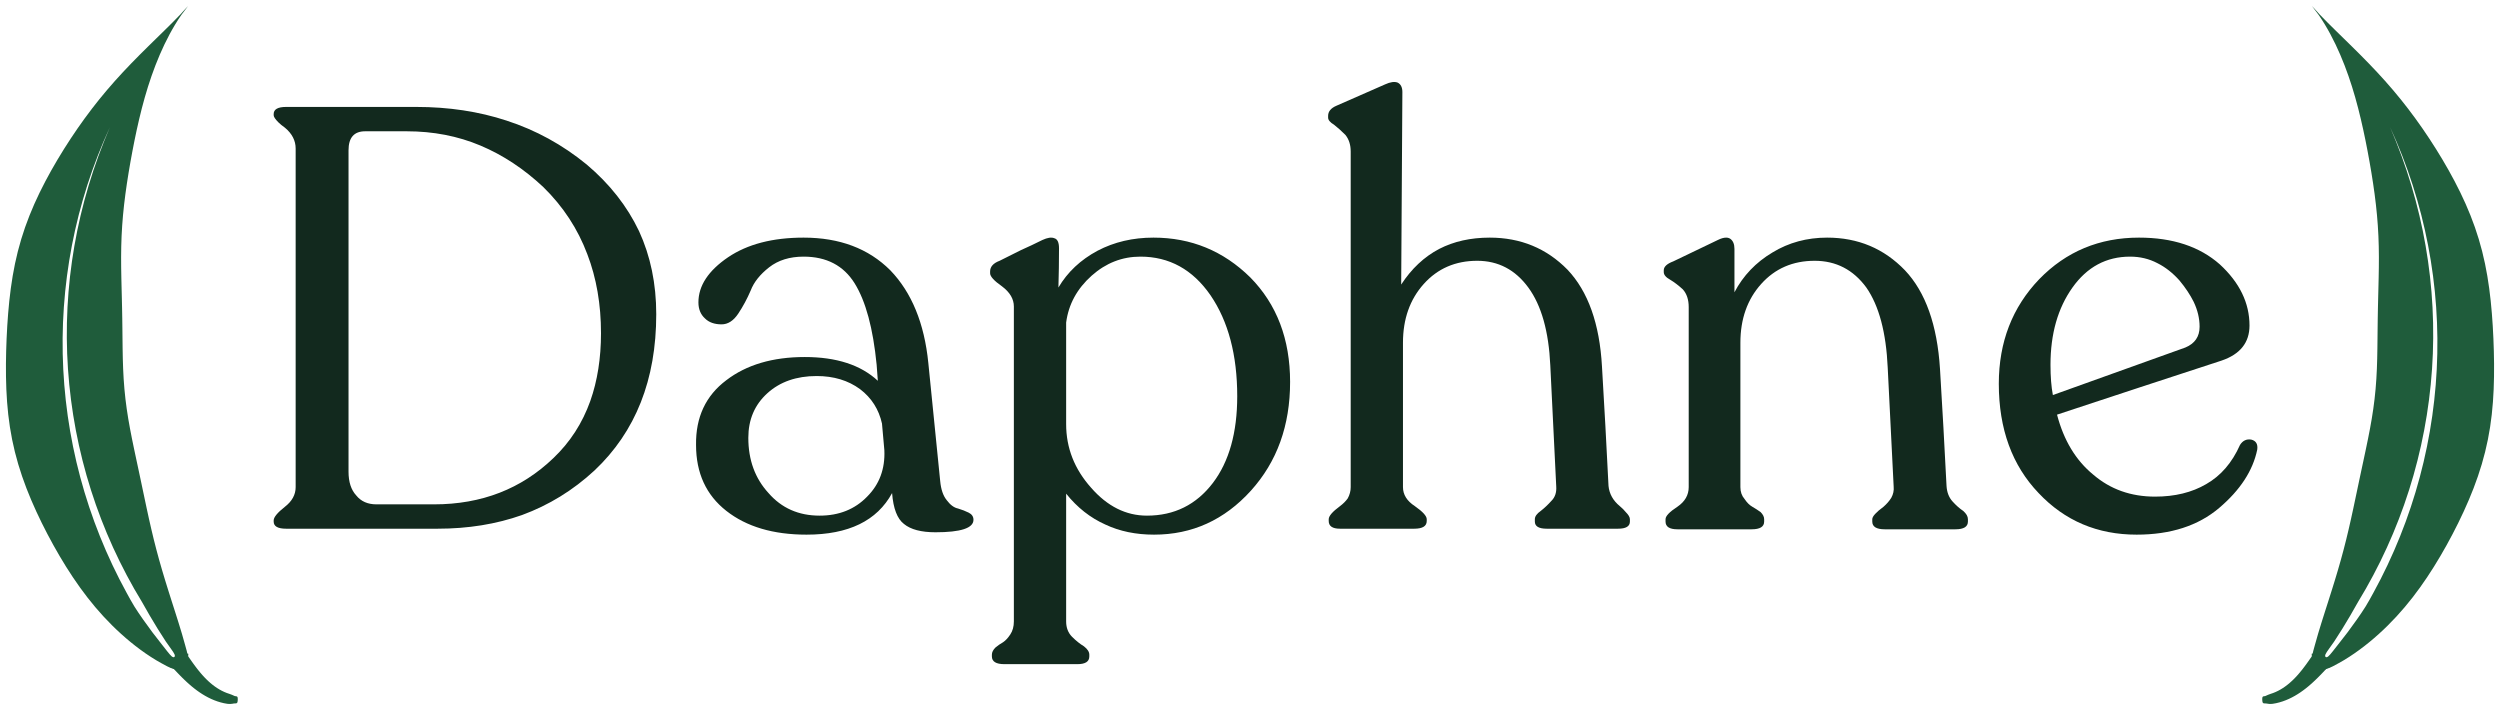
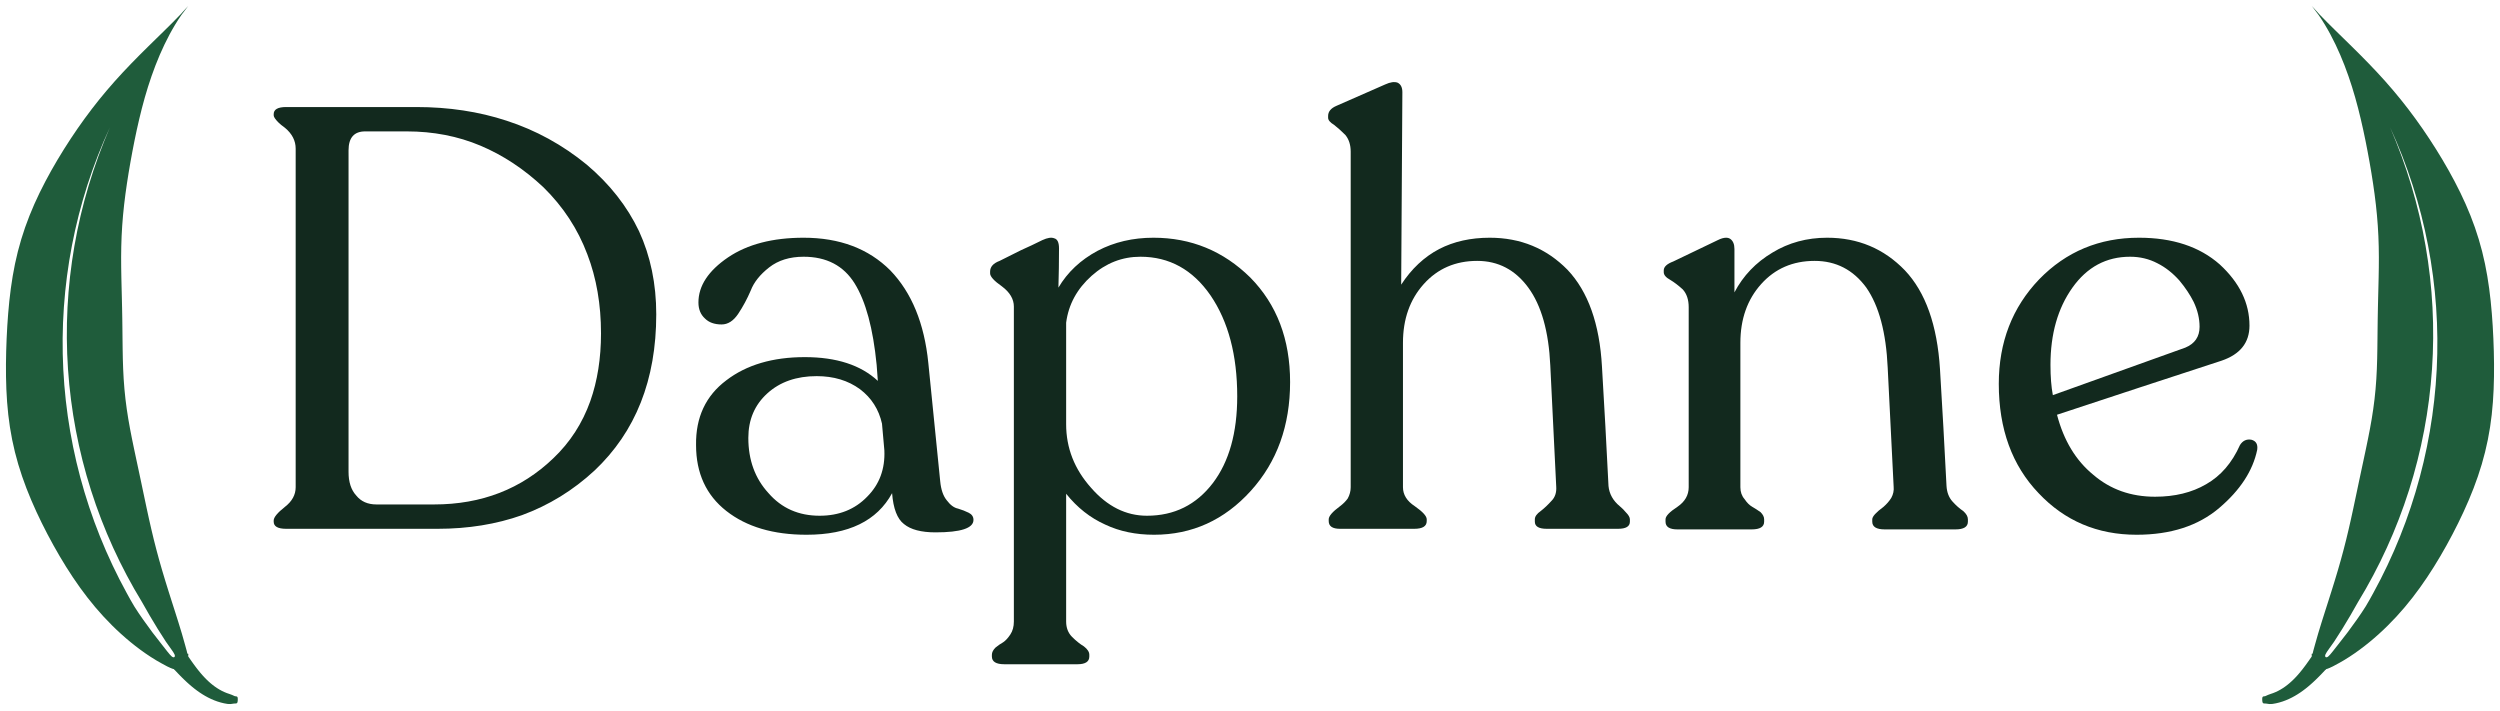
- <svg xmlns="http://www.w3.org/2000/svg" viewBox="-401.69 -890 4208.37 1188.14" role="img" aria-label="Daphne">
+ <svg xmlns="http://www.w3.org/2000/svg" viewBox="-401.73 -890.18 4208.46 1195.25" role="img" aria-label="Daphne">
  <g fill="#12291E">
    <path transform="translate(0 0)" d="M80.00 -710.00 Q190.00 -710.00 299.00 -710.00 Q381.00 -710.00 451.00 -687.00 Q525.00 -663.00 586.00 -613.00 Q644.00 -564.00 674.00 -501.00 Q703.00 -438.00 703.00 -361.00 Q703.00 -196.00 599.00 -98.00 Q545.00 -48.00 477.00 -23.00 Q412.00 -0.00 335.00 -0.00 Q208.00 -0.00 80.00 -0.00 Q59.00 -0.00 59.00 -12.00 Q59.00 -13.00 59.00 -14.00 Q59.00 -22.00 78.00 -37.00 Q96.00 -51.00 96.00 -70.00 Q96.00 -355.00 96.00 -640.00 Q96.00 -660.00 78.00 -675.00 Q71.00 -680.00 67.00 -684.00 Q59.00 -692.00 59.00 -696.00 Q59.00 -697.00 59.00 -698.00 Q59.00 -710.00 80.00 -710.00 Z M213.00 -669.00 Q185.00 -669.00 185.00 -637.00 Q185.00 -367.00 185.00 -96.00 Q185.00 -70.00 198.00 -56.00 Q210.00 -41.00 232.00 -41.00 Q281.00 -41.00 329.00 -41.00 Q449.00 -41.00 530.00 -119.00 Q572.00 -159.00 592.00 -215.00 Q610.00 -266.00 610.00 -329.00 Q610.00 -402.00 587.00 -462.00 Q563.00 -526.00 513.00 -575.00 Q464.00 -621.00 407.00 -645.00 Q350.00 -669.00 283.00 -669.00 Q248.00 -669.00 213.00 -669.00 Z" />
    <path transform="translate(733 0)" d="M218.00 -490.00 Q309.00 -490.00 364.00 -435.00 Q418.00 -379.00 428.00 -279.00 Q438.00 -180.00 448.00 -80.00 Q450.00 -59.00 459.00 -48.00 Q468.00 -36.00 478.00 -34.00 Q488.00 -31.00 496.00 -27.00 Q504.00 -23.00 504.00 -15.00 Q504.00 6.00 440.00 6.00 Q404.00 6.00 387.00 -8.00 Q370.00 -21.00 367.00 -60.00 Q329.00 10.00 223.00 10.00 Q139.00 10.00 88.00 -30.00 Q37.00 -70.00 37.00 -141.00 Q36.00 -211.00 88.00 -250.00 Q139.00 -289.00 220.00 -289.00 Q300.00 -289.00 343.00 -249.00 Q342.00 -263.00 341.00 -276.00 Q332.00 -368.00 304.00 -413.00 Q276.00 -458.00 218.00 -458.00 Q183.00 -458.00 160.00 -440.00 Q137.00 -422.00 129.00 -401.00 Q120.00 -380.00 108.00 -362.00 Q96.00 -344.00 80.00 -344.00 Q62.00 -344.00 52.00 -354.00 Q41.00 -364.00 41.00 -381.00 Q41.00 -423.00 91.00 -457.00 Q140.00 -490.00 218.00 -490.00 Z M240.00 -257.00 Q189.00 -257.00 157.00 -228.00 Q125.00 -199.00 125.00 -153.00 Q125.00 -97.00 159.00 -60.00 Q192.00 -22.00 245.00 -22.00 Q294.00 -22.00 325.00 -54.00 Q356.00 -85.00 354.00 -132.00 Q352.00 -155.00 350.00 -177.00 Q342.00 -213.00 313.00 -235.00 Q283.00 -257.00 240.00 -257.00 Z" />
    <path transform="translate(1233 0)" d="M120.00 -486.00 Q133.00 -492.00 140.00 -489.00 Q148.00 -487.00 148.00 -472.00 Q148.00 -439.00 147.00 -406.00 Q170.00 -445.00 213.00 -468.00 Q255.00 -490.00 307.00 -490.00 Q402.00 -490.00 470.00 -423.00 Q537.00 -355.00 537.00 -247.00 Q537.00 -137.00 471.00 -64.00 Q404.00 10.00 308.00 10.00 Q262.00 10.00 226.00 -7.00 Q188.00 -24.00 160.00 -59.00 Q160.00 48.00 160.00 156.00 Q160.00 172.00 170.00 182.00 Q180.00 192.00 190.00 198.00 Q199.00 205.00 199.00 212.00 Q199.00 213.00 199.00 215.00 Q199.00 228.00 179.00 228.00 Q118.00 228.00 56.00 228.00 Q35.00 228.00 35.00 215.00 Q35.00 213.00 35.00 212.00 Q35.00 206.00 41.00 200.00 Q47.00 195.00 54.00 191.00 Q60.00 187.00 66.00 178.00 Q72.00 169.00 72.00 156.00 Q72.00 -109.00 72.00 -374.00 Q72.00 -393.00 52.00 -408.00 Q32.00 -422.00 32.00 -430.00 Q32.00 -432.00 32.00 -433.00 Q32.00 -445.00 48.00 -451.00 Q66.00 -460.00 84.00 -469.00 Q102.00 -477.00 120.00 -486.00 Z M285.00 -458.00 Q239.00 -458.00 203.00 -426.00 Q166.00 -393.00 160.00 -347.00 Q160.00 -262.00 160.00 -176.00 Q160.00 -116.00 202.00 -69.00 Q243.00 -22.00 296.00 -22.00 Q365.00 -22.00 407.00 -77.00 Q448.00 -131.00 448.00 -223.00 Q448.00 -327.00 403.00 -393.00 Q358.00 -458.00 285.00 -458.00 Z" />
    <path transform="translate(1799 0)" d="M131.00 -748.00 Q144.00 -754.00 152.00 -751.00 Q160.00 -747.00 160.00 -735.00 Q159.00 -573.00 158.00 -411.00 Q184.00 -451.00 222.00 -471.00 Q259.00 -490.00 307.00 -490.00 Q385.00 -490.00 438.00 -436.00 Q490.00 -381.00 496.00 -273.00 Q502.00 -173.00 507.00 -72.00 Q509.00 -52.00 526.00 -38.00 Q532.00 -33.00 536.00 -28.00 Q543.00 -21.00 543.00 -16.00 Q543.00 -14.00 543.00 -12.00 Q543.00 -0.00 523.00 -0.00 Q463.00 -0.00 403.00 -0.00 Q383.00 -0.00 383.00 -12.00 Q383.00 -14.00 383.00 -16.00 Q383.00 -23.00 393.00 -30.00 Q402.00 -37.00 411.00 -47.00 Q420.00 -56.00 419.00 -71.00 Q414.00 -173.00 409.00 -275.00 Q405.00 -361.00 372.00 -406.00 Q339.00 -451.00 286.00 -451.00 Q231.00 -451.00 196.00 -412.00 Q161.00 -373.00 161.00 -313.00 Q161.00 -192.00 161.00 -70.00 Q161.00 -51.00 181.00 -38.00 Q201.00 -24.00 201.00 -16.00 Q201.00 -15.00 201.00 -13.00 Q201.00 -0.00 180.00 -0.00 Q118.00 -0.00 55.00 -0.00 Q36.00 -0.00 36.00 -13.00 Q36.00 -15.00 36.00 -16.00 Q36.00 -24.00 55.00 -38.00 Q63.00 -44.00 68.00 -51.00 Q73.00 -60.00 73.00 -70.00 Q73.00 -353.00 73.00 -635.00 Q73.00 -652.00 64.00 -663.00 Q54.00 -673.00 45.00 -680.00 Q35.00 -686.00 35.00 -692.00 Q35.00 -694.00 35.00 -695.00 Q35.00 -706.00 49.00 -712.00 Q90.00 -730.00 131.00 -748.00 Z" />
    <path transform="translate(2361 0)" d="M143.00 -490.00 Q147.00 -490.00 150.00 -488.00 Q157.00 -483.00 157.00 -471.00 Q157.00 -435.00 157.00 -398.00 Q179.00 -440.00 221.00 -465.00 Q262.00 -490.00 313.00 -490.00 Q391.00 -490.00 444.00 -435.00 Q496.00 -380.00 503.00 -269.00 Q509.00 -171.00 514.00 -72.00 Q515.00 -56.00 524.00 -46.00 Q533.00 -36.00 542.00 -30.00 Q550.00 -23.00 550.00 -16.00 Q550.00 -14.00 550.00 -12.00 Q550.00 1.00 529.00 1.00 Q470.00 1.00 410.00 1.00 Q389.00 1.00 389.00 -12.00 Q389.00 -14.00 389.00 -16.00 Q389.00 -23.00 408.00 -37.00 Q416.00 -44.00 421.00 -52.00 Q426.00 -61.00 425.00 -71.00 Q420.00 -171.00 415.00 -271.00 Q411.00 -360.00 379.00 -406.00 Q346.00 -451.00 292.00 -451.00 Q237.00 -451.00 202.00 -412.00 Q167.00 -373.00 167.00 -313.00 Q167.00 -192.00 167.00 -70.00 Q167.00 -58.00 174.00 -50.00 Q180.00 -41.00 187.00 -37.00 Q194.00 -33.00 201.00 -28.00 Q207.00 -22.00 207.00 -16.00 Q207.00 -14.00 207.00 -12.00 Q207.00 1.00 186.00 1.00 Q124.00 1.00 61.00 1.00 Q41.00 1.00 41.00 -12.00 Q41.00 -14.00 41.00 -16.00 Q41.00 -24.00 61.00 -37.00 Q80.00 -50.00 80.00 -70.00 Q80.00 -146.00 80.00 -221.00 Q80.00 -297.00 80.00 -373.00 Q80.00 -392.00 70.00 -403.00 Q59.00 -413.00 49.00 -419.00 Q38.00 -425.00 38.00 -432.00 Q38.00 -434.00 38.00 -435.00 Q38.00 -444.00 54.00 -450.00 Q92.00 -468.00 129.00 -486.00 Q137.00 -490.00 143.00 -490.00 Z" />
    <path transform="translate(2929 0)" d="M270.00 -490.00 Q355.00 -490.00 406.00 -445.00 Q456.00 -399.00 456.00 -342.00 Q456.00 -299.00 409.00 -283.00 Q271.00 -238.00 132.00 -192.00 Q149.00 -127.00 193.00 -91.00 Q236.00 -54.00 297.00 -54.00 Q347.00 -54.00 383.00 -75.00 Q420.00 -96.00 440.00 -141.00 Q447.00 -152.00 459.00 -150.00 Q471.00 -147.00 469.00 -133.00 Q458.00 -80.00 405.00 -35.00 Q352.00 10.00 266.00 10.00 Q167.00 10.00 101.00 -60.00 Q34.00 -130.00 34.00 -244.00 Q34.00 -349.00 102.00 -420.00 Q170.00 -490.00 270.00 -490.00 Z M255.00 -458.00 Q195.00 -458.00 158.00 -406.00 Q121.00 -354.00 121.00 -276.00 Q121.00 -246.00 125.00 -225.00 Q237.00 -265.00 348.00 -305.00 Q372.00 -315.00 372.00 -340.00 Q372.00 -361.00 362.00 -382.00 Q353.00 -400.00 338.00 -418.00 Q321.00 -437.00 301.00 -447.00 Q280.00 -458.00 255.00 -458.00 Z" />
  </g>
  <g fill="#1F5C3B">
    <path fill-rule="evenodd" d="M-85 240C-89.12 243.33 -102.65 238.09 -110.11 235.84C-117.57 233.6 -123.45 229.9 -129.77 226.53C-136.09 223.17 -142.09 219.46 -148.02 215.64C-153.95 211.83 -159.7 207.81 -165.35 203.66C-171 199.52 -176.51 195.21 -181.92 190.79C-187.32 186.36 -192.61 181.8 -197.78 177.12C-202.96 172.45 -208.02 167.64 -212.97 162.74C-217.92 157.83 -222.76 152.8 -227.48 147.68C-232.21 142.55 -236.82 137.32 -241.32 132C-245.82 126.67 -250.21 121.25 -254.49 115.74C-258.77 110.24 -262.95 104.64 -267.03 98.97C-271.11 93.3 -275.08 87.55 -278.97 81.74C-282.86 75.93 -286.65 70.04 -290.37 64.1C-294.09 58.16 -297.72 52.16 -301.28 46.1C-304.85 40.05 -308.33 33.94 -311.75 27.78C-315.17 21.62 -318.51 15.41 -321.79 9.16C-325.07 2.91 -328.28 -3.4 -331.41 -9.75C-334.54 -16.1 -337.6 -22.49 -340.56 -28.94C-343.53 -35.38 -346.42 -41.87 -349.19 -48.41C-351.97 -54.96 -354.65 -61.55 -357.21 -68.19C-359.76 -74.82 -362.21 -81.51 -364.51 -88.25C-366.81 -94.98 -368.99 -101.77 -371 -108.6C-373.02 -115.42 -374.9 -122.3 -376.61 -129.21C-378.32 -136.11 -379.88 -143.07 -381.28 -150.05C-382.68 -157.02 -383.92 -164.04 -385.01 -171.08C-386.1 -178.11 -387.02 -185.17 -387.82 -192.25C-388.62 -199.32 -389.26 -206.41 -389.79 -213.51C-390.32 -220.61 -390.71 -227.72 -391.02 -234.82C-391.32 -241.93 -391.5 -249.04 -391.61 -256.15C-391.72 -263.26 -391.73 -270.36 -391.69 -277.46C-391.64 -284.56 -391.51 -291.66 -391.32 -298.75C-391.14 -305.84 -390.89 -312.92 -390.58 -320C-390.28 -327.08 -389.91 -334.15 -389.48 -341.21C-389.05 -348.27 -388.56 -355.33 -387.98 -362.37C-387.41 -369.42 -386.77 -376.46 -386.03 -383.48C-385.28 -390.51 -384.46 -397.52 -383.51 -404.52C-382.57 -411.51 -381.53 -418.49 -380.34 -425.45C-379.16 -432.4 -377.87 -439.34 -376.42 -446.24C-374.97 -453.15 -373.39 -460.02 -371.65 -466.86C-369.92 -473.69 -368.03 -480.49 -366 -487.25C-363.97 -494 -361.79 -500.71 -359.46 -507.37C-357.14 -514.02 -354.66 -520.63 -352.06 -527.18C-349.46 -533.73 -346.72 -540.23 -343.87 -546.67C-341.02 -553.11 -338.03 -559.5 -334.96 -565.82C-331.89 -572.15 -328.7 -578.41 -325.44 -584.62C-322.18 -590.83 -318.82 -596.99 -315.4 -603.09C-311.98 -609.18 -308.48 -615.22 -304.92 -621.21C-301.36 -627.2 -297.73 -633.13 -294.05 -639.01C-290.37 -644.88 -286.63 -650.7 -282.83 -656.47C-279.03 -662.23 -275.18 -667.95 -271.27 -673.6C-267.36 -679.25 -263.39 -684.84 -259.36 -690.38C-255.34 -695.91 -251.25 -701.38 -247.11 -706.79C-242.96 -712.2 -238.76 -717.55 -234.5 -722.83C-230.23 -728.11 -225.91 -733.33 -221.53 -738.48C-217.16 -743.63 -212.72 -748.71 -208.25 -753.74C-203.77 -758.76 -199.24 -763.71 -194.68 -768.61C-190.12 -773.51 -185.51 -778.35 -180.88 -783.13C-176.26 -787.92 -171.59 -792.65 -166.93 -797.34C-162.27 -802.03 -157.58 -806.66 -152.9 -811.27C-148.23 -815.88 -143.54 -820.45 -138.89 -825.01C-134.23 -829.56 -129.57 -834.08 -124.97 -838.62C-120.36 -843.15 -115.76 -847.66 -111.24 -852.21C-106.72 -856.76 -102.21 -861.29 -97.84 -865.92C-93.47 -870.55 -85.23 -880.18 -85 -880C-84.77 -879.82 -92.84 -870.02 -96.47 -864.82C-100.11 -859.62 -103.53 -854.24 -106.83 -848.8C-110.13 -843.36 -113.26 -837.81 -116.27 -832.2C-119.28 -826.59 -122.15 -820.89 -124.91 -815.15C-127.66 -809.41 -130.28 -803.59 -132.8 -797.75C-135.32 -791.9 -137.71 -786 -140.01 -780.07C-142.31 -774.14 -144.49 -768.17 -146.58 -762.18C-148.67 -756.19 -150.65 -750.17 -152.55 -744.14C-154.45 -738.1 -156.25 -732.04 -157.98 -725.98C-159.7 -719.92 -161.34 -713.84 -162.91 -707.77C-164.48 -701.7 -165.97 -695.61 -167.4 -689.54C-168.84 -683.47 -170.21 -677.4 -171.53 -671.34C-172.85 -665.28 -174.11 -659.22 -175.34 -653.18C-176.56 -647.14 -177.73 -641.11 -178.87 -635.1C-180.01 -629.08 -181.11 -623.08 -182.17 -617.1C-183.23 -611.11 -184.25 -605.13 -185.23 -599.17C-186.21 -593.2 -187.15 -587.25 -188.04 -581.31C-188.93 -575.36 -189.78 -569.43 -190.57 -563.5C-191.35 -557.57 -192.09 -551.65 -192.77 -545.74C-193.44 -539.82 -194.05 -533.91 -194.59 -528C-195.13 -522.09 -195.61 -516.19 -196.01 -510.29C-196.41 -504.4 -196.74 -498.5 -197.01 -492.62C-197.27 -486.74 -197.46 -480.86 -197.59 -474.99C-197.72 -469.13 -197.78 -463.27 -197.81 -457.43C-197.83 -451.59 -197.78 -445.76 -197.72 -439.94C-197.66 -434.13 -197.54 -428.33 -197.42 -422.55C-197.31 -416.77 -197.15 -411.01 -197.01 -405.26C-196.87 -399.52 -196.71 -393.79 -196.58 -388.07C-196.44 -382.36 -196.3 -376.66 -196.19 -370.97C-196.07 -365.28 -195.97 -359.61 -195.88 -353.94C-195.79 -348.27 -195.72 -342.61 -195.66 -336.96C-195.59 -331.3 -195.55 -325.65 -195.48 -320C-195.42 -314.35 -195.37 -308.7 -195.28 -303.05C-195.2 -297.4 -195.11 -291.75 -194.96 -286.1C-194.82 -280.45 -194.65 -274.8 -194.41 -269.14C-194.17 -263.49 -193.89 -257.84 -193.54 -252.19C-193.18 -246.55 -192.76 -240.9 -192.26 -235.26C-191.76 -229.62 -191.18 -223.99 -190.53 -218.36C-189.88 -212.73 -189.14 -207.12 -188.34 -201.51C-187.54 -195.9 -186.66 -190.3 -185.73 -184.71C-184.8 -179.13 -183.79 -173.55 -182.75 -167.98C-181.72 -162.4 -180.62 -156.84 -179.5 -151.28C-178.38 -145.72 -177.22 -140.17 -176.06 -134.62C-174.89 -129.06 -173.7 -123.51 -172.52 -117.95C-171.33 -112.39 -170.13 -106.82 -168.94 -101.25C-167.75 -95.67 -166.56 -90.09 -165.37 -84.49C-164.18 -78.89 -163 -73.27 -161.82 -67.64C-160.63 -62.01 -159.45 -56.37 -158.25 -50.71C-157.06 -45.04 -155.86 -39.37 -154.64 -33.67C-153.41 -27.98 -152.18 -22.27 -150.91 -16.55C-149.64 -10.83 -148.34 -5.1 -147 0.64C-145.66 6.38 -144.29 12.13 -142.87 17.89C-141.44 23.65 -139.98 29.41 -138.46 35.18C-136.94 40.95 -135.38 46.72 -133.77 52.51C-132.16 58.29 -130.49 64.07 -128.79 69.87C-127.09 75.67 -125.34 81.47 -123.56 87.29C-121.79 93.11 -119.96 98.94 -118.12 104.8C-116.28 110.66 -114.4 116.53 -112.52 122.44C-110.64 128.35 -108.73 134.29 -106.82 140.27C-104.92 146.26 -103 152.27 -101.1 158.37C-99.21 164.46 -97.3 170.58 -95.46 176.83C-93.62 183.08 -91.75 189.34 -90.07 195.84C-88.38 202.34 -86.21 208.47 -85.36 215.83C-84.52 223.19 -80.88 236.67 -85 240ZM-112.44 215.07C-116 212.3 -123.73 201.7 -129.22 194.87C-134.7 188.04 -140.08 181.12 -145.35 174.11C-150.61 167.09 -155.78 160 -160.8 152.8C-165.82 145.6 -170.85 138.37 -175.47 130.91C-180.08 123.44 -184.26 115.7 -188.48 108C-192.7 100.3 -196.81 92.54 -200.8 84.72C-204.78 76.9 -208.66 69.02 -212.41 61.09C-216.16 53.15 -219.79 45.16 -223.3 37.12C-226.81 29.08 -230.2 20.99 -233.46 12.85C-236.73 4.71 -239.87 -3.49 -242.89 -11.72C-245.91 -19.95 -248.8 -28.23 -251.57 -36.55C-254.34 -44.87 -256.98 -53.23 -259.5 -61.63C-262.02 -70.02 -264.41 -78.46 -266.67 -86.92C-268.93 -95.39 -271.07 -103.89 -273.08 -112.41C-275.09 -120.94 -276.96 -129.5 -278.71 -138.08C-280.46 -146.66 -282.08 -155.27 -283.57 -163.9C-285.06 -172.53 -286.43 -181.18 -287.66 -189.85C-288.89 -198.52 -289.99 -207.21 -290.95 -215.9C-291.92 -224.6 -292.76 -233.31 -293.47 -242.04C-294.17 -250.76 -294.75 -259.49 -295.19 -268.23C-295.64 -276.96 -295.95 -285.71 -296.13 -294.45C-296.31 -303.19 -296.36 -311.94 -296.28 -320.68C-296.19 -329.42 -295.98 -338.17 -295.63 -346.9C-295.29 -355.63 -294.81 -364.36 -294.2 -373.08C-293.6 -381.8 -292.86 -390.51 -291.99 -399.2C-291.12 -407.89 -290.12 -416.57 -288.99 -425.23C-287.86 -433.89 -286.6 -442.54 -285.2 -451.16C-283.81 -459.78 -282.29 -468.38 -280.64 -476.95C-279 -485.52 -277.22 -494.07 -275.31 -502.58C-273.4 -511.1 -271.37 -519.59 -269.21 -528.04C-267.05 -536.49 -264.76 -544.91 -262.34 -553.29C-259.93 -561.67 -257.38 -570.02 -254.72 -578.32C-252.05 -586.62 -249.26 -594.88 -246.34 -603.1C-243.43 -611.31 -240.38 -619.48 -237.22 -627.6C-234.06 -635.72 -230.77 -643.79 -227.36 -651.81C-223.94 -659.82 -218.5 -671.7 -216.73 -675.68C-214.96 -679.66 -215.06 -679.7 -216.73 -675.68C-218.4 -671.66 -223.53 -659.64 -226.75 -651.56C-229.97 -643.47 -233.09 -635.34 -236.07 -627.17C-239.06 -619 -241.93 -610.78 -244.67 -602.52C-247.42 -594.27 -250.04 -585.97 -252.54 -577.64C-255.03 -569.31 -257.41 -560.94 -259.65 -552.55C-261.9 -544.15 -264.02 -535.71 -266.01 -527.25C-268.01 -518.8 -269.88 -510.3 -271.62 -501.79C-273.36 -493.28 -274.97 -484.74 -276.45 -476.18C-277.94 -467.62 -279.29 -459.04 -280.52 -450.44C-281.75 -441.85 -282.85 -433.23 -283.82 -424.6C-284.78 -415.98 -285.62 -407.33 -286.34 -398.68C-287.05 -390.03 -287.63 -381.37 -288.08 -372.71C-288.53 -364.04 -288.85 -355.37 -289.04 -346.7C-289.23 -338.02 -289.29 -329.35 -289.22 -320.68C-289.15 -312 -288.96 -303.33 -288.63 -294.67C-288.3 -286 -287.84 -277.34 -287.25 -268.7C-286.67 -260.05 -285.95 -251.41 -285.1 -242.78C-284.25 -234.16 -283.28 -225.55 -282.17 -216.95C-281.07 -208.36 -279.84 -199.78 -278.48 -191.23C-277.11 -182.68 -275.63 -174.14 -274.01 -165.64C-272.39 -157.13 -270.65 -148.65 -268.78 -140.19C-266.91 -131.74 -264.91 -123.32 -262.79 -114.93C-260.67 -106.54 -258.42 -98.18 -256.05 -89.86C-253.67 -81.54 -251.18 -73.25 -248.56 -65C-245.94 -56.76 -243.19 -48.55 -240.33 -40.4C-237.46 -32.24 -234.47 -24.12 -231.36 -16.05C-228.26 -7.98 -225.03 0.04 -221.68 8.01C-218.33 15.98 -214.86 23.9 -211.28 31.76C-207.69 39.62 -203.99 47.44 -200.17 55.19C-196.36 62.94 -192.42 70.63 -188.37 78.26C-184.33 85.89 -180.16 93.46 -175.89 100.97C-171.62 108.47 -167.07 115.81 -162.73 123.28C-158.4 130.75 -154.25 138.34 -149.88 145.8C-145.51 153.27 -141.07 160.7 -136.5 168.06C-131.94 175.42 -127.27 182.73 -122.5 189.98C-117.73 197.22 -109.56 207.35 -107.88 211.53C-106.2 215.72 -108.89 217.85 -112.44 215.07Z" />
    <path d="M-113.34 231.5C-117.04 235.57 -111 234.03 -109.81 235.3C-108.63 236.57 -107.43 237.85 -106.23 239.13C-105.03 240.4 -103.82 241.68 -102.6 242.96C-101.37 244.24 -100.14 245.52 -98.89 246.79C-97.65 248.06 -96.39 249.34 -95.12 250.6C-93.84 251.86 -92.56 253.12 -91.25 254.37C-89.95 255.63 -88.63 256.87 -87.29 258.1C-85.96 259.33 -84.6 260.55 -83.23 261.76C-81.86 262.97 -80.47 264.16 -79.06 265.34C-77.64 266.52 -76.21 267.68 -74.76 268.82C-73.31 269.96 -71.84 271.08 -70.34 272.18C-68.85 273.28 -67.33 274.36 -65.79 275.41C-64.25 276.45 -62.69 277.48 -61.11 278.47C-59.53 279.47 -57.92 280.43 -56.29 281.36C-54.67 282.29 -53.02 283.19 -51.34 284.05C-49.67 284.91 -47.98 285.74 -46.26 286.52C-44.55 287.3 -42.81 288.05 -41.06 288.74C-39.3 289.44 -37.53 290.1 -35.74 290.7C-33.94 291.3 -32.13 291.86 -30.31 292.36C-28.48 292.87 -26.64 293.32 -24.79 293.72C-22.93 294.11 -21.07 294.52 -19.19 294.73C-17.31 294.94 -15.39 295.07 -13.48 294.98C-11.57 294.88 -9.6 294.53 -7.73 294.17C-5.87 293.81 -3.29 294.62 -2.31 292.83C-1.34 291.05 -1.14 285.32 -1.87 283.45C-2.61 281.58 -5.16 282.27 -6.71 281.63C-8.26 280.99 -9.69 280.23 -11.16 279.63C-12.64 279.02 -14.09 278.53 -15.55 278.01C-17 277.49 -18.47 277.06 -19.91 276.52C-21.34 275.98 -22.77 275.4 -24.17 274.77C-25.58 274.15 -26.97 273.48 -28.34 272.78C-29.71 272.08 -31.06 271.33 -32.39 270.56C-33.73 269.78 -35.04 268.97 -36.34 268.13C-37.63 267.29 -38.91 266.41 -40.17 265.5C-41.43 264.6 -42.67 263.66 -43.89 262.69C-45.11 261.73 -46.32 260.74 -47.5 259.72C-48.69 258.7 -49.86 257.66 -51.01 256.59C-52.16 255.53 -53.3 254.44 -54.41 253.33C-55.53 252.22 -56.64 251.08 -57.72 249.93C-58.81 248.78 -59.88 247.61 -60.95 246.42C-62.01 245.23 -63.05 244.02 -64.09 242.79C-65.12 241.57 -66.14 240.33 -67.16 239.07C-68.17 237.81 -69.17 236.54 -70.17 235.26C-71.16 233.97 -72.15 232.67 -73.13 231.36C-74.11 230.05 -75.08 228.72 -76.05 227.39C-77.01 226.05 -77.98 224.7 -78.94 223.35C-79.9 221.99 -80.86 220.62 -81.81 219.25C-82.77 217.87 -83.73 216.48 -84.69 215.09C-85.65 213.69 -82.8 208.14 -87.58 210.87C-92.35 213.61 -109.63 227.43 -113.34 231.5Z" />
    <path fill-rule="evenodd" d="M3490 240C3494.12 243.33 3507.65 238.09 3515.11 235.84C3522.57 233.6 3528.45 229.9 3534.77 226.53C3541.09 223.17 3547.09 219.46 3553.02 215.64C3558.95 211.83 3564.7 207.81 3570.35 203.66C3576 199.52 3581.51 195.21 3586.92 190.79C3592.32 186.36 3597.61 181.8 3602.78 177.12C3607.96 172.45 3613.02 167.64 3617.97 162.74C3622.92 157.83 3627.76 152.8 3632.48 147.68C3637.21 142.55 3641.82 137.32 3646.32 132C3650.82 126.67 3655.21 121.25 3659.49 115.74C3663.77 110.24 3667.95 104.64 3672.03 98.97C3676.11 93.3 3680.08 87.55 3683.97 81.74C3687.86 75.93 3691.65 70.04 3695.37 64.1C3699.09 58.16 3702.72 52.16 3706.28 46.1C3709.85 40.05 3713.33 33.94 3716.75 27.78C3720.17 21.62 3723.51 15.41 3726.79 9.16C3730.07 2.91 3733.28 -3.4 3736.41 -9.75C3739.54 -16.1 3742.6 -22.49 3745.56 -28.94C3748.53 -35.38 3751.42 -41.87 3754.19 -48.41C3756.97 -54.96 3759.65 -61.55 3762.21 -68.19C3764.76 -74.82 3767.21 -81.51 3769.51 -88.25C3771.81 -94.98 3773.99 -101.77 3776 -108.6C3778.02 -115.42 3779.9 -122.3 3781.61 -129.21C3783.32 -136.11 3784.88 -143.07 3786.28 -150.05C3787.68 -157.02 3788.92 -164.04 3790.01 -171.08C3791.1 -178.11 3792.02 -185.17 3792.82 -192.25C3793.62 -199.32 3794.26 -206.41 3794.79 -213.51C3795.32 -220.61 3795.71 -227.72 3796.02 -234.82C3796.32 -241.93 3796.5 -249.04 3796.61 -256.15C3796.72 -263.26 3796.73 -270.36 3796.69 -277.46C3796.64 -284.56 3796.51 -291.66 3796.32 -298.75C3796.14 -305.84 3795.89 -312.92 3795.58 -320C3795.28 -327.08 3794.91 -334.15 3794.48 -341.21C3794.05 -348.27 3793.56 -355.33 3792.98 -362.37C3792.41 -369.42 3791.77 -376.46 3791.03 -383.48C3790.28 -390.51 3789.46 -397.52 3788.51 -404.52C3787.57 -411.51 3786.53 -418.49 3785.34 -425.45C3784.16 -432.4 3782.87 -439.34 3781.42 -446.24C3779.97 -453.15 3778.39 -460.02 3776.65 -466.86C3774.92 -473.69 3773.03 -480.49 3771 -487.25C3768.97 -494 3766.79 -500.71 3764.46 -507.37C3762.14 -514.02 3759.66 -520.63 3757.06 -527.18C3754.46 -533.73 3751.72 -540.23 3748.87 -546.67C3746.02 -553.11 3743.03 -559.5 3739.96 -565.82C3736.89 -572.15 3733.7 -578.41 3730.44 -584.62C3727.18 -590.83 3723.82 -596.99 3720.4 -603.09C3716.98 -609.18 3713.48 -615.22 3709.92 -621.21C3706.36 -627.2 3702.73 -633.13 3699.05 -639.01C3695.37 -644.88 3691.63 -650.7 3687.83 -656.47C3684.03 -662.23 3680.18 -667.95 3676.27 -673.6C3672.36 -679.25 3668.39 -684.84 3664.36 -690.38C3660.34 -695.91 3656.25 -701.38 3652.11 -706.79C3647.96 -712.2 3643.76 -717.55 3639.5 -722.83C3635.23 -728.11 3630.91 -733.33 3626.53 -738.48C3622.16 -743.63 3617.72 -748.71 3613.25 -753.74C3608.77 -758.76 3604.24 -763.71 3599.68 -768.61C3595.12 -773.51 3590.51 -778.35 3585.88 -783.13C3581.26 -787.92 3576.59 -792.65 3571.93 -797.34C3567.27 -802.03 3562.58 -806.66 3557.9 -811.27C3553.23 -815.88 3548.54 -820.45 3543.89 -825.01C3539.23 -829.56 3534.57 -834.08 3529.97 -838.62C3525.36 -843.15 3520.76 -847.66 3516.24 -852.21C3511.72 -856.76 3507.21 -861.29 3502.84 -865.92C3498.47 -870.55 3490.23 -880.18 3490 -880C3489.77 -879.82 3497.84 -870.02 3501.47 -864.82C3505.11 -859.62 3508.53 -854.24 3511.83 -848.8C3515.13 -843.36 3518.26 -837.81 3521.27 -832.2C3524.28 -826.59 3527.15 -820.89 3529.91 -815.15C3532.66 -809.41 3535.28 -803.59 3537.8 -797.75C3540.32 -791.9 3542.71 -786 3545.01 -780.07C3547.31 -774.14 3549.49 -768.17 3551.58 -762.18C3553.67 -756.19 3555.65 -750.17 3557.55 -744.14C3559.45 -738.1 3561.25 -732.04 3562.98 -725.98C3564.7 -719.92 3566.34 -713.84 3567.91 -707.77C3569.48 -701.7 3570.97 -695.61 3572.4 -689.54C3573.84 -683.47 3575.21 -677.4 3576.53 -671.34C3577.85 -665.28 3579.11 -659.22 3580.34 -653.18C3581.56 -647.14 3582.73 -641.11 3583.87 -635.1C3585.01 -629.08 3586.11 -623.08 3587.17 -617.1C3588.23 -611.11 3589.25 -605.13 3590.23 -599.17C3591.21 -593.2 3592.15 -587.25 3593.04 -581.31C3593.93 -575.36 3594.78 -569.43 3595.57 -563.5C3596.35 -557.57 3597.09 -551.65 3597.77 -545.74C3598.44 -539.82 3599.05 -533.91 3599.59 -528C3600.13 -522.09 3600.61 -516.19 3601.01 -510.29C3601.41 -504.4 3601.74 -498.5 3602.01 -492.62C3602.27 -486.74 3602.46 -480.86 3602.59 -474.99C3602.72 -469.13 3602.78 -463.27 3602.81 -457.43C3602.83 -451.59 3602.78 -445.76 3602.72 -439.94C3602.66 -434.13 3602.54 -428.33 3602.42 -422.55C3602.31 -416.77 3602.15 -411.01 3602.01 -405.26C3601.87 -399.52 3601.71 -393.79 3601.58 -388.07C3601.44 -382.36 3601.3 -376.66 3601.19 -370.97C3601.07 -365.28 3600.97 -359.61 3600.88 -353.94C3600.79 -348.27 3600.72 -342.61 3600.66 -336.96C3600.59 -331.3 3600.55 -325.65 3600.48 -320C3600.42 -314.35 3600.37 -308.7 3600.28 -303.05C3600.2 -297.4 3600.11 -291.75 3599.96 -286.1C3599.82 -280.45 3599.65 -274.8 3599.41 -269.14C3599.17 -263.49 3598.89 -257.84 3598.54 -252.19C3598.18 -246.55 3597.76 -240.9 3597.26 -235.26C3596.76 -229.62 3596.18 -223.99 3595.53 -218.36C3594.88 -212.73 3594.14 -207.12 3593.34 -201.51C3592.54 -195.9 3591.66 -190.3 3590.73 -184.71C3589.8 -179.13 3588.79 -173.55 3587.75 -167.98C3586.72 -162.4 3585.62 -156.84 3584.5 -151.28C3583.38 -145.72 3582.22 -140.17 3581.06 -134.62C3579.89 -129.06 3578.7 -123.51 3577.52 -117.95C3576.33 -112.39 3575.13 -106.82 3573.94 -101.25C3572.75 -95.67 3571.56 -90.09 3570.37 -84.49C3569.18 -78.89 3568 -73.27 3566.82 -67.64C3565.63 -62.01 3564.45 -56.37 3563.25 -50.71C3562.06 -45.04 3560.86 -39.37 3559.64 -33.67C3558.41 -27.98 3557.18 -22.27 3555.91 -16.55C3554.64 -10.83 3553.34 -5.1 3552 0.64C3550.66 6.38 3549.29 12.13 3547.87 17.89C3546.44 23.65 3544.98 29.41 3543.46 35.18C3541.94 40.95 3540.38 46.72 3538.77 52.51C3537.16 58.29 3535.49 64.07 3533.79 69.87C3532.09 75.67 3530.34 81.47 3528.56 87.29C3526.79 93.11 3524.96 98.94 3523.12 104.8C3521.28 110.66 3519.4 116.53 3517.52 122.44C3515.64 128.35 3513.73 134.29 3511.82 140.27C3509.92 146.26 3508 152.27 3506.1 158.37C3504.21 164.46 3502.3 170.58 3500.46 176.83C3498.62 183.08 3496.75 189.34 3495.07 195.84C3493.38 202.34 3491.21 208.47 3490.36 215.83C3489.52 223.19 3485.88 236.67 3490 240ZM3517.44 215.07C3521 212.3 3528.73 201.7 3534.22 194.87C3539.7 188.04 3545.08 181.12 3550.35 174.11C3555.61 167.09 3560.78 160 3565.8 152.8C3570.82 145.6 3575.85 138.37 3580.47 130.91C3585.08 123.44 3589.26 115.7 3593.48 108C3597.7 100.3 3601.81 92.54 3605.8 84.72C3609.78 76.9 3613.66 69.02 3617.41 61.09C3621.16 53.15 3624.79 45.16 3628.3 37.12C3631.81 29.08 3635.2 20.99 3638.46 12.85C3641.73 4.71 3644.87 -3.49 3647.89 -11.72C3650.91 -19.95 3653.8 -28.23 3656.57 -36.55C3659.34 -44.87 3661.98 -53.23 3664.5 -61.63C3667.02 -70.02 3669.41 -78.46 3671.67 -86.92C3673.93 -95.39 3676.07 -103.89 3678.08 -112.41C3680.09 -120.94 3681.96 -129.5 3683.71 -138.08C3685.46 -146.66 3687.08 -155.27 3688.57 -163.9C3690.06 -172.53 3691.43 -181.18 3692.66 -189.85C3693.89 -198.52 3694.99 -207.21 3695.95 -215.9C3696.92 -224.6 3697.76 -233.31 3698.47 -242.04C3699.17 -250.76 3699.75 -259.49 3700.19 -268.23C3700.64 -276.96 3700.95 -285.71 3701.13 -294.45C3701.31 -303.19 3701.36 -311.94 3701.28 -320.68C3701.19 -329.42 3700.98 -338.17 3700.63 -346.9C3700.29 -355.63 3699.81 -364.36 3699.2 -373.08C3698.6 -381.8 3697.86 -390.51 3696.99 -399.2C3696.12 -407.89 3695.12 -416.57 3693.99 -425.23C3692.86 -433.89 3691.6 -442.54 3690.2 -451.16C3688.81 -459.78 3687.29 -468.38 3685.64 -476.95C3684 -485.52 3682.22 -494.07 3680.31 -502.58C3678.4 -511.1 3676.37 -519.59 3674.21 -528.04C3672.05 -536.49 3669.76 -544.91 3667.34 -553.29C3664.93 -561.67 3662.38 -570.02 3659.72 -578.32C3657.05 -586.62 3654.26 -594.88 3651.34 -603.1C3648.43 -611.31 3645.38 -619.48 3642.22 -627.6C3639.06 -635.72 3635.77 -643.79 3632.36 -651.81C3628.94 -659.82 3623.5 -671.7 3621.73 -675.68C3619.96 -679.66 3620.06 -679.7 3621.73 -675.68C3623.4 -671.66 3628.53 -659.64 3631.75 -651.56C3634.97 -643.47 3638.09 -635.34 3641.07 -627.17C3644.06 -619 3646.93 -610.78 3649.67 -602.52C3652.42 -594.27 3655.04 -585.97 3657.54 -577.64C3660.03 -569.31 3662.41 -560.94 3664.65 -552.55C3666.9 -544.15 3669.02 -535.71 3671.01 -527.25C3673.01 -518.8 3674.88 -510.3 3676.62 -501.79C3678.36 -493.28 3679.97 -484.74 3681.45 -476.18C3682.94 -467.62 3684.29 -459.04 3685.52 -450.44C3686.75 -441.85 3687.85 -433.23 3688.82 -424.6C3689.78 -415.98 3690.62 -407.33 3691.34 -398.68C3692.05 -390.03 3692.63 -381.37 3693.08 -372.71C3693.53 -364.04 3693.85 -355.37 3694.04 -346.7C3694.23 -338.02 3694.29 -329.35 3694.22 -320.68C3694.15 -312 3693.96 -303.33 3693.63 -294.67C3693.3 -286 3692.84 -277.34 3692.25 -268.7C3691.67 -260.05 3690.95 -251.41 3690.1 -242.78C3689.25 -234.16 3688.28 -225.55 3687.17 -216.95C3686.07 -208.36 3684.84 -199.78 3683.48 -191.23C3682.11 -182.68 3680.63 -174.14 3679.01 -165.64C3677.39 -157.13 3675.65 -148.65 3673.78 -140.19C3671.91 -131.74 3669.91 -123.32 3667.79 -114.93C3665.67 -106.54 3663.42 -98.18 3661.05 -89.86C3658.67 -81.54 3656.18 -73.25 3653.56 -65C3650.94 -56.76 3648.19 -48.55 3645.33 -40.4C3642.46 -32.24 3639.47 -24.12 3636.36 -16.05C3633.26 -7.98 3630.03 0.04 3626.68 8.01C3623.33 15.98 3619.86 23.9 3616.28 31.76C3612.69 39.62 3608.99 47.44 3605.17 55.19C3601.36 62.94 3597.42 70.63 3593.37 78.26C3589.33 85.89 3585.16 93.46 3580.89 100.97C3576.62 108.47 3572.07 115.81 3567.73 123.28C3563.4 130.75 3559.25 138.34 3554.88 145.8C3550.51 153.27 3546.07 160.7 3541.5 168.06C3536.94 175.42 3532.27 182.73 3527.5 189.98C3522.73 197.22 3514.56 207.35 3512.88 211.53C3511.2 215.72 3513.89 217.85 3517.44 215.07Z" />
    <path d="M3492.58 210.87C3487.8 208.14 3490.65 213.69 3489.69 215.09C3488.73 216.48 3487.77 217.87 3486.81 219.25C3485.86 220.62 3484.9 221.99 3483.94 223.35C3482.98 224.7 3482.01 226.05 3481.05 227.39C3480.08 228.72 3479.11 230.05 3478.13 231.36C3477.15 232.67 3476.16 233.97 3475.17 235.26C3474.17 236.54 3473.17 237.81 3472.16 239.07C3471.14 240.33 3470.12 241.57 3469.09 242.79C3468.05 244.02 3467.01 245.23 3465.95 246.42C3464.88 247.61 3463.81 248.78 3462.72 249.93C3461.64 251.08 3460.53 252.22 3459.41 253.33C3458.3 254.44 3457.16 255.53 3456.01 256.59C3454.86 257.66 3453.69 258.7 3452.5 259.72C3451.32 260.74 3450.11 261.73 3448.89 262.69C3447.67 263.66 3446.43 264.6 3445.17 265.5C3443.91 266.41 3442.63 267.29 3441.34 268.13C3440.04 268.97 3438.73 269.78 3437.39 270.56C3436.06 271.33 3434.71 272.08 3433.34 272.78C3431.97 273.48 3430.58 274.15 3429.17 274.77C3427.77 275.4 3426.34 275.98 3424.91 276.52C3423.47 277.06 3422 277.49 3420.55 278.01C3419.09 278.53 3417.64 279.02 3416.16 279.63C3414.69 280.23 3413.26 280.99 3411.71 281.63C3410.16 282.27 3407.61 281.58 3406.87 283.45C3406.14 285.32 3406.34 291.05 3407.31 292.83C3408.29 294.62 3410.87 293.81 3412.73 294.17C3414.6 294.53 3416.57 294.88 3418.48 294.98C3420.39 295.07 3422.31 294.94 3424.19 294.73C3426.07 294.52 3427.93 294.11 3429.79 293.72C3431.64 293.32 3433.48 292.87 3435.31 292.36C3437.13 291.86 3438.94 291.3 3440.74 290.7C3442.53 290.1 3444.3 289.44 3446.06 288.74C3447.81 288.05 3449.55 287.3 3451.26 286.52C3452.98 285.74 3454.67 284.91 3456.34 284.05C3458.02 283.19 3459.67 282.29 3461.29 281.36C3462.92 280.43 3464.53 279.47 3466.11 278.47C3467.69 277.48 3469.25 276.45 3470.79 275.41C3472.33 274.36 3473.85 273.28 3475.34 272.18C3476.84 271.08 3478.31 269.96 3479.76 268.82C3481.21 267.68 3482.64 266.52 3484.06 265.34C3485.47 264.16 3486.86 262.97 3488.23 261.76C3489.6 260.55 3490.96 259.33 3492.29 258.1C3493.63 256.87 3494.95 255.63 3496.25 254.37C3497.56 253.12 3498.84 251.86 3500.12 250.6C3501.39 249.34 3502.65 248.06 3503.89 246.79C3505.14 245.52 3506.37 244.24 3507.6 242.96C3508.82 241.68 3510.03 240.4 3511.23 239.13C3512.43 237.85 3513.63 236.57 3514.81 235.3C3516 234.03 3522.04 235.57 3518.34 231.5C3514.63 227.43 3497.35 213.61 3492.58 210.87Z" />
  </g>
</svg>
